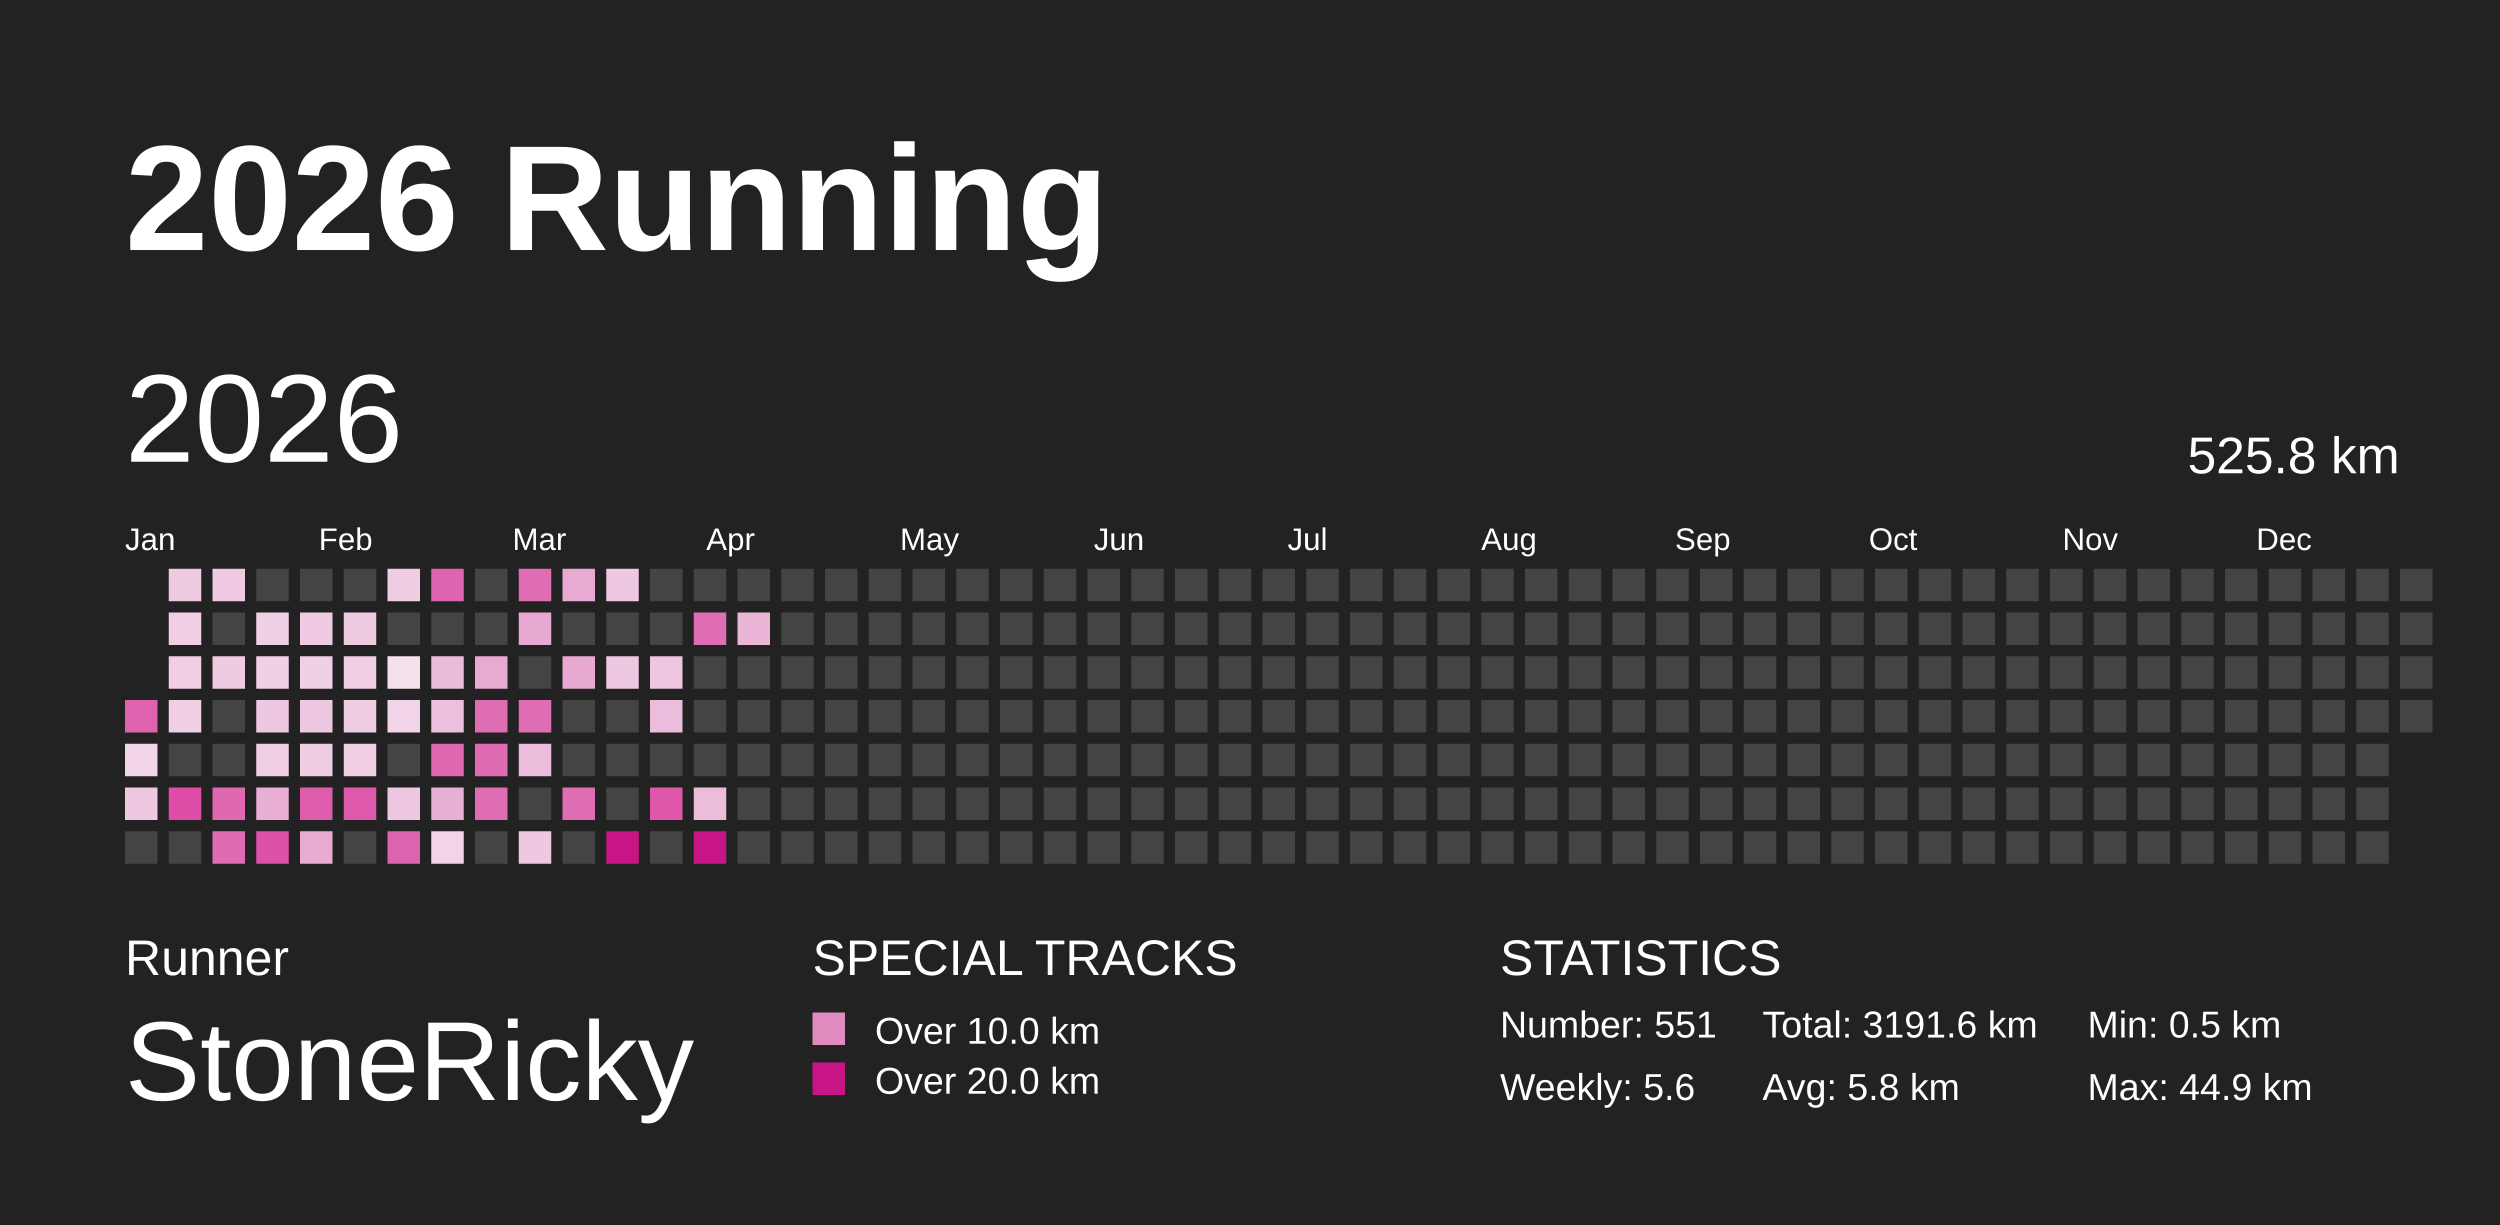
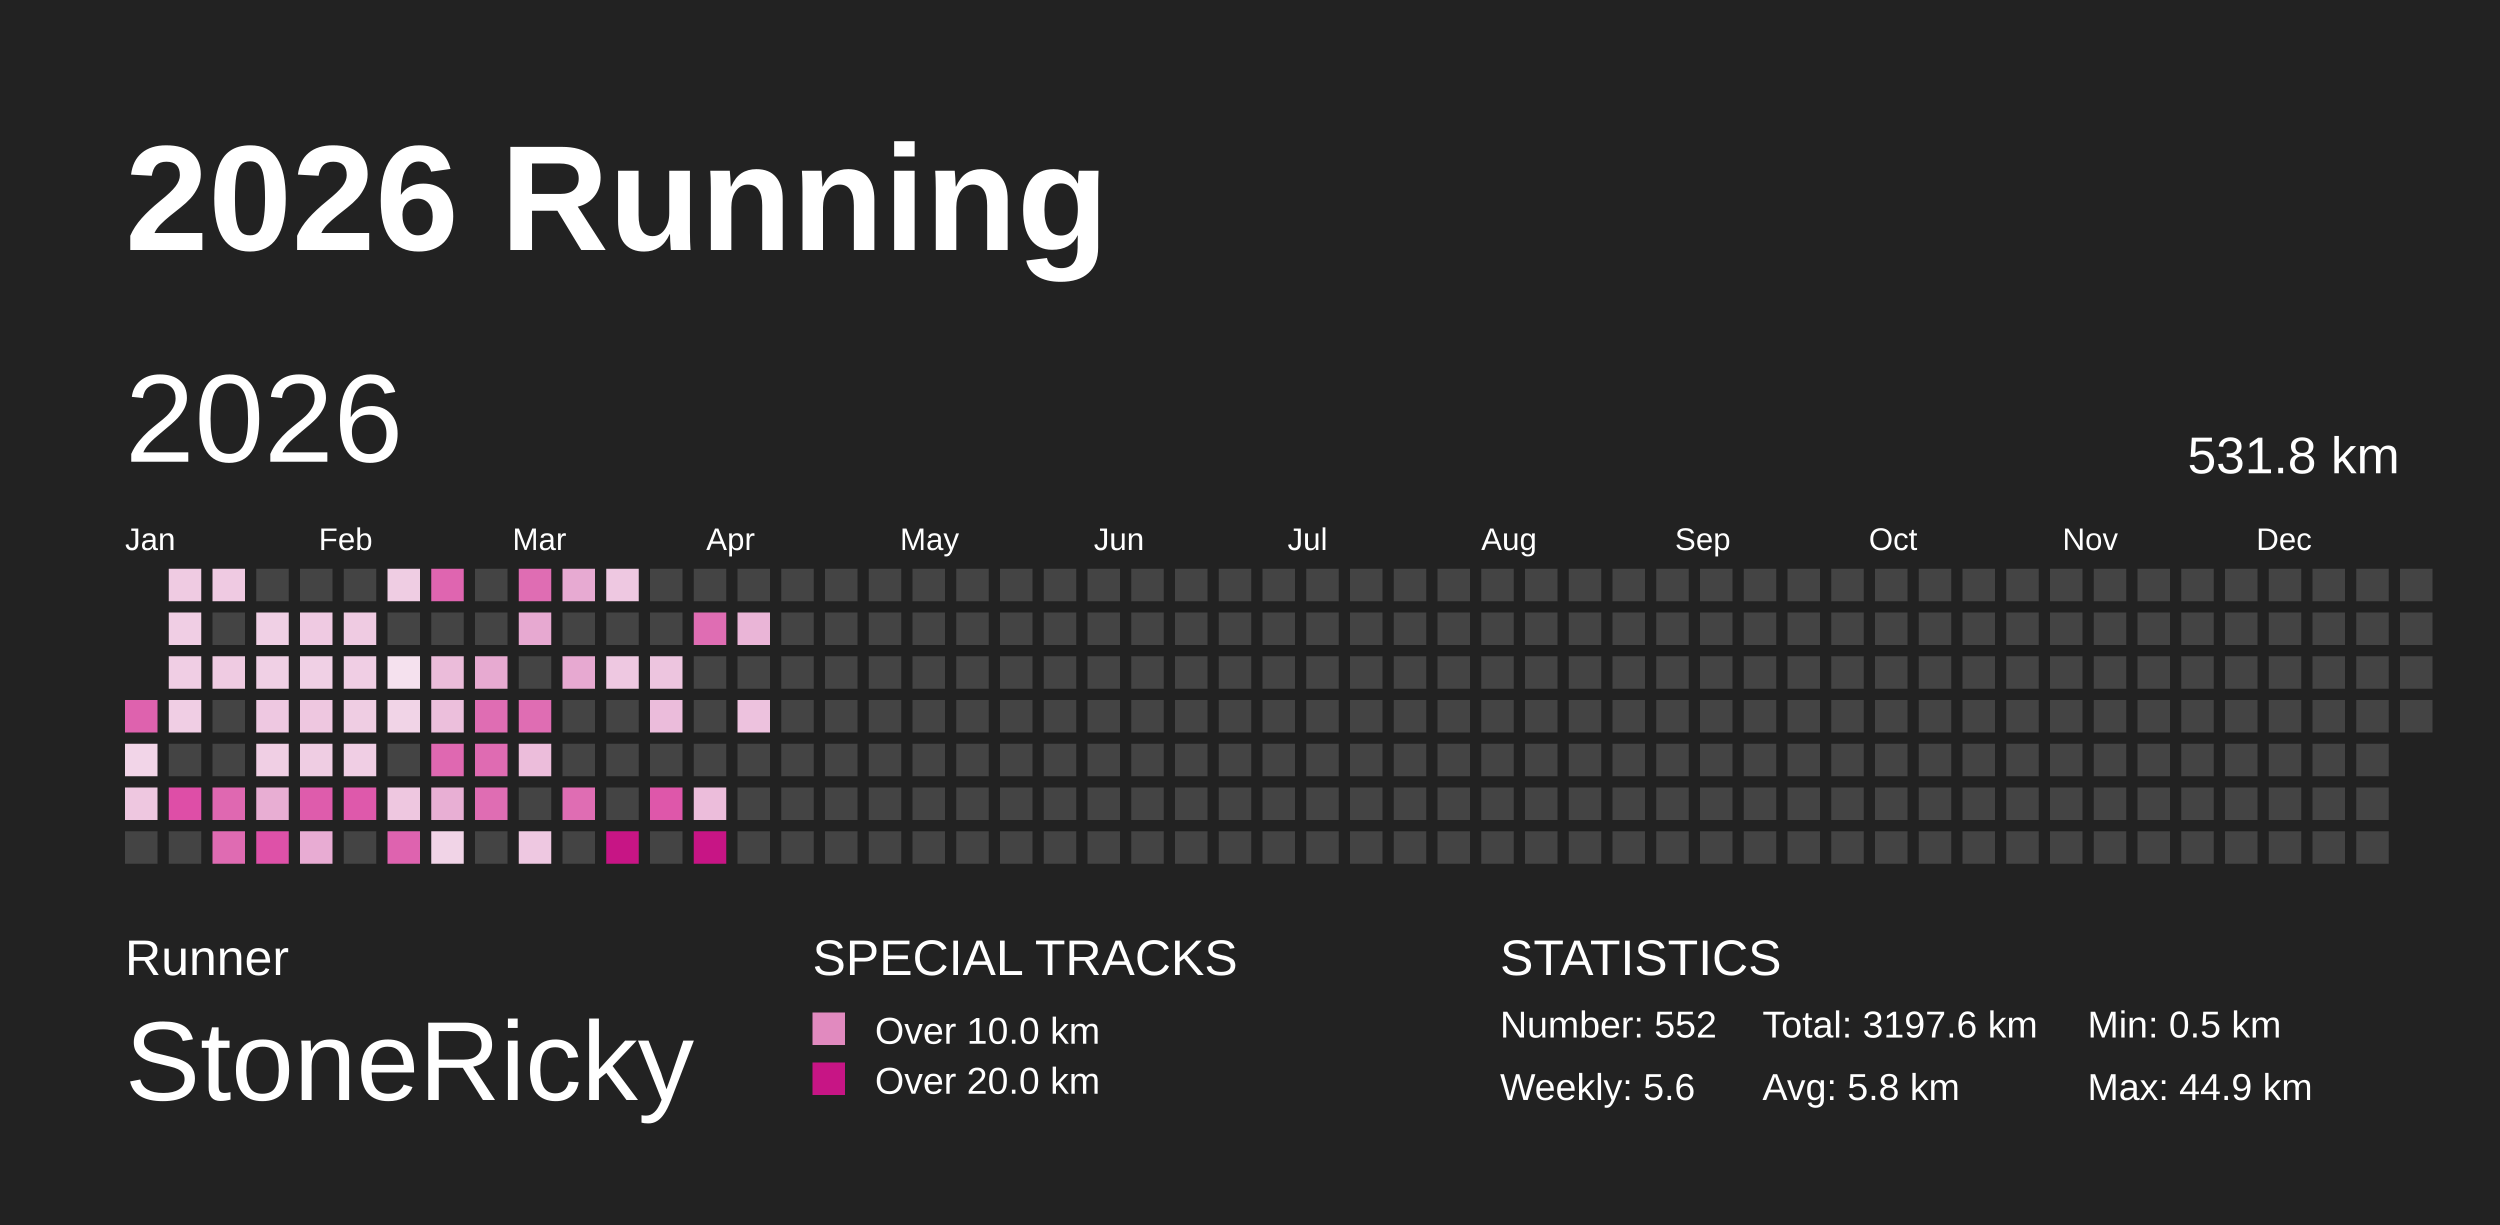
<svg xmlns="http://www.w3.org/2000/svg" baseProfile="full" height="98mm" version="1.1" viewBox="0,0,200,98" width="200mm">
  <defs />
  <rect fill="#222222" height="98" width="200" x="0" y="0" />
  <text fill="#FFFFFF" style="font-size:12px; font-family:Arial; font-weight:bold;" x="10" y="20">2026 Running</text>
  <text fill="#FFFFFF" style="font-size:4px; font-family:Arial" x="10" y="78">Runner</text>
  <text fill="#FFFFFF" style="font-size:9px; font-family:Arial" x="10" y="88">StoneRicky</text>
  <text fill="#FFFFFF" style="font-size:4px; font-family:Arial" x="65" y="78">SPECIAL TRACKS</text>
  <rect fill="#E18ABF" height="2.6" width="2.6" x="65" y="81" />
  <text fill="#FFFFFF" style="font-size:3px; font-family:Arial" x="70" y="83.5">Over 10.0 km</text>
  <rect fill="#C71585" height="2.6" width="2.6" x="65" y="85" />
  <text fill="#FFFFFF" style="font-size:3px; font-family:Arial" x="70" y="87.5">Over 20.0 km</text>
  <text fill="#FFFFFF" style="font-size:4px; font-family:Arial" x="120" y="78">STATISTICS</text>
-   <text fill="#FFFFFF" style="font-size:3px; font-family:Arial" x="120" y="83">Number: 551</text>
+   <text fill="#FFFFFF" style="font-size:3px; font-family:Arial" x="120" y="83">Number: 552</text>
  <text fill="#FFFFFF" style="font-size:3px; font-family:Arial" x="120" y="88">Weekly: 5.6</text>
-   <text fill="#FFFFFF" style="font-size:3px; font-family:Arial" x="141" y="83">Total: 3191.6 km</text>
+   <text fill="#FFFFFF" style="font-size:3px; font-family:Arial" x="141" y="83">Total: 3197.6 km</text>
  <text fill="#FFFFFF" style="font-size:3px; font-family:Arial" x="141" y="88">Avg: 5.8 km</text>
  <text fill="#FFFFFF" style="font-size:3px; font-family:Arial" x="167" y="83">Min: 0.5 km</text>
  <text fill="#FFFFFF" style="font-size:3px; font-family:Arial" x="167" y="88">Max: 44.9 km</text>
  <text dominant-baseline="hanging" fill="#FFFFFF" style="font-size:10.0px; font-family:Arial;" x="10" y="30">2026</text>
-   <text dominant-baseline="hanging" fill="#FFFFFF" style="font-size:4.125px; font-family:Arial;" x="175" y="35">525.8 km</text>
+   <text dominant-baseline="hanging" fill="#FFFFFF" style="font-size:4.125px; font-family:Arial;" x="175" y="35">531.8 km</text>
  <text fill="#FFFFFF" style="font-size:2.5px; font-family:Arial" x="10.0" y="44">Jan</text>
  <text fill="#FFFFFF" style="font-size:2.5px; font-family:Arial" x="25.5" y="44">Feb</text>
  <text fill="#FFFFFF" style="font-size:2.5px; font-family:Arial" x="41.0" y="44">Mar</text>
  <text fill="#FFFFFF" style="font-size:2.5px; font-family:Arial" x="56.5" y="44">Apr</text>
  <text fill="#FFFFFF" style="font-size:2.5px; font-family:Arial" x="72.0" y="44">May</text>
  <text fill="#FFFFFF" style="font-size:2.5px; font-family:Arial" x="87.5" y="44">Jun</text>
  <text fill="#FFFFFF" style="font-size:2.5px; font-family:Arial" x="103.0" y="44">Jul</text>
  <text fill="#FFFFFF" style="font-size:2.5px; font-family:Arial" x="118.5" y="44">Aug</text>
  <text fill="#FFFFFF" style="font-size:2.5px; font-family:Arial" x="134.0" y="44">Sep</text>
  <text fill="#FFFFFF" style="font-size:2.5px; font-family:Arial" x="149.5" y="44">Oct</text>
  <text fill="#FFFFFF" style="font-size:2.5px; font-family:Arial" x="165.0" y="44">Nov</text>
  <text fill="#FFFFFF" style="font-size:2.5px; font-family:Arial" x="180.5" y="44">Dec</text>
  <rect fill="#de62ae" height="2.6" width="2.6" x="10.0" y="56.0" />
  <rect fill="#f2d5e8" height="2.6" width="2.6" x="10.0" y="59.5" />
  <rect fill="#eec7e0" height="2.6" width="2.6" x="10.0" y="63.0" />
  <rect fill="#444444" height="2.6" width="2.6" x="10.0" y="66.5" />
  <rect fill="#efcbe2" height="2.6" width="2.6" x="13.5" y="45.5" />
  <rect fill="#f0cee4" height="2.6" width="2.6" x="13.5" y="49.0" />
  <rect fill="#f0cee4" height="2.6" width="2.6" x="13.5" y="52.5" />
  <rect fill="#f0cee4" height="2.6" width="2.6" x="13.5" y="56.0" />
  <rect fill="#444444" height="2.6" width="2.6" x="13.5" y="59.5" />
  <rect fill="#de4ea7" height="2.6" width="2.6" x="13.5" y="63.0" />
  <rect fill="#444444" height="2.6" width="2.6" x="13.5" y="66.5" />
  <rect fill="#efcae2" height="2.6" width="2.6" x="17.0" y="45.5" />
  <rect fill="#444444" height="2.6" width="2.6" x="17.0" y="49.0" />
  <rect fill="#efcbe2" height="2.6" width="2.6" x="17.0" y="52.5" />
  <rect fill="#444444" height="2.6" width="2.6" x="17.0" y="56.0" />
  <rect fill="#444444" height="2.6" width="2.6" x="17.0" y="59.5" />
  <rect fill="#df68b1" height="2.6" width="2.6" x="17.0" y="63.0" />
  <rect fill="#df6bb2" height="2.6" width="2.6" x="17.0" y="66.5" />
  <rect fill="#444444" height="2.6" width="2.6" x="20.5" y="45.5" />
  <rect fill="#f0d0e5" height="2.6" width="2.6" x="20.5" y="49.0" />
  <rect fill="#f0d0e5" height="2.6" width="2.6" x="20.5" y="52.5" />
  <rect fill="#eec8e1" height="2.6" width="2.6" x="20.5" y="56.0" />
  <rect fill="#f0cfe4" height="2.6" width="2.6" x="20.5" y="59.5" />
  <rect fill="#e8aed3" height="2.6" width="2.6" x="20.5" y="63.0" />
  <rect fill="#de51a8" height="2.6" width="2.6" x="20.5" y="66.5" />
  <rect fill="#444444" height="2.6" width="2.6" x="24.0" y="45.5" />
  <rect fill="#efcae2" height="2.6" width="2.6" x="24.0" y="49.0" />
  <rect fill="#f0d0e5" height="2.6" width="2.6" x="24.0" y="52.5" />
  <rect fill="#eec7e0" height="2.6" width="2.6" x="24.0" y="56.0" />
  <rect fill="#efcde3" height="2.6" width="2.6" x="24.0" y="59.5" />
  <rect fill="#de5cac" height="2.6" width="2.6" x="24.0" y="63.0" />
  <rect fill="#e8acd3" height="2.6" width="2.6" x="24.0" y="66.5" />
  <rect fill="#444444" height="2.6" width="2.6" x="27.5" y="45.5" />
  <rect fill="#efcbe2" height="2.6" width="2.6" x="27.5" y="49.0" />
  <rect fill="#f0cee4" height="2.6" width="2.6" x="27.5" y="52.5" />
  <rect fill="#efcde3" height="2.6" width="2.6" x="27.5" y="56.0" />
  <rect fill="#f0cee4" height="2.6" width="2.6" x="27.5" y="59.5" />
  <rect fill="#de59ab" height="2.6" width="2.6" x="27.5" y="63.0" />
  <rect fill="#444444" height="2.6" width="2.6" x="27.5" y="66.5" />
  <rect fill="#efcde3" height="2.6" width="2.6" x="31.0" y="45.5" />
  <rect fill="#444444" height="2.6" width="2.6" x="31.0" y="49.0" />
  <rect fill="#f5e1ee" height="2.6" width="2.6" x="31.0" y="52.5" />
  <rect fill="#f1d4e7" height="2.6" width="2.6" x="31.0" y="56.0" />
  <rect fill="#444444" height="2.6" width="2.6" x="31.0" y="59.5" />
  <rect fill="#eec7e0" height="2.6" width="2.6" x="31.0" y="63.0" />
  <rect fill="#de63af" height="2.6" width="2.6" x="31.0" y="66.5" />
  <rect fill="#df65b0" height="2.6" width="2.6" x="34.5" y="45.5" />
  <rect fill="#444444" height="2.6" width="2.6" x="34.5" y="49.0" />
  <rect fill="#ebbcda" height="2.6" width="2.6" x="34.5" y="52.5" />
  <rect fill="#ecbfdc" height="2.6" width="2.6" x="34.5" y="56.0" />
  <rect fill="#df68b1" height="2.6" width="2.6" x="34.5" y="59.5" />
  <rect fill="#e8afd4" height="2.6" width="2.6" x="34.5" y="63.0" />
  <rect fill="#f1d4e7" height="2.6" width="2.6" x="34.5" y="66.5" />
  <rect fill="#444444" height="2.6" width="2.6" x="38.0" y="45.5" />
  <rect fill="#444444" height="2.6" width="2.6" x="38.0" y="49.0" />
  <rect fill="#e7aad1" height="2.6" width="2.6" x="38.0" y="52.5" />
  <rect fill="#df6db3" height="2.6" width="2.6" x="38.0" y="56.0" />
  <rect fill="#df6bb2" height="2.6" width="2.6" x="38.0" y="59.5" />
  <rect fill="#df6db3" height="2.6" width="2.6" x="38.0" y="63.0" />
  <rect fill="#444444" height="2.6" width="2.6" x="38.0" y="66.5" />
  <rect fill="#df6db3" height="2.6" width="2.6" x="41.5" y="45.5" />
  <rect fill="#e7a9d1" height="2.6" width="2.6" x="41.5" y="49.0" />
  <rect fill="#444444" height="2.6" width="2.6" x="41.5" y="52.5" />
  <rect fill="#df6db3" height="2.6" width="2.6" x="41.5" y="56.0" />
  <rect fill="#ecbddb" height="2.6" width="2.6" x="41.5" y="59.5" />
  <rect fill="#444444" height="2.6" width="2.6" x="41.5" y="63.0" />
  <rect fill="#eec8e1" height="2.6" width="2.6" x="41.5" y="66.5" />
  <rect fill="#e7aad2" height="2.6" width="2.6" x="45.0" y="45.5" />
  <rect fill="#444444" height="2.6" width="2.6" x="45.0" y="49.0" />
  <rect fill="#e7a9d1" height="2.6" width="2.6" x="45.0" y="52.5" />
  <rect fill="#444444" height="2.6" width="2.6" x="45.0" y="56.0" />
  <rect fill="#444444" height="2.6" width="2.6" x="45.0" y="59.5" />
  <rect fill="#df6db3" height="2.6" width="2.6" x="45.0" y="63.0" />
  <rect fill="#444444" height="2.6" width="2.6" x="45.0" y="66.5" />
  <rect fill="#eec8e1" height="2.6" width="2.6" x="48.5" y="45.5" />
  <rect fill="#444444" height="2.6" width="2.6" x="48.5" y="49.0" />
  <rect fill="#eec8e1" height="2.6" width="2.6" x="48.5" y="52.5" />
  <rect fill="#444444" height="2.6" width="2.6" x="48.5" y="56.0" />
  <rect fill="#444444" height="2.6" width="2.6" x="48.5" y="59.5" />
  <rect fill="#444444" height="2.6" width="2.6" x="48.5" y="63.0" />
  <rect fill="#C71585" height="2.6" width="2.6" x="48.5" y="66.5" />
  <rect fill="#444444" height="2.6" width="2.6" x="52.0" y="45.5" />
  <rect fill="#444444" height="2.6" width="2.6" x="52.0" y="49.0" />
  <rect fill="#edc5df" height="2.6" width="2.6" x="52.0" y="52.5" />
  <rect fill="#ebbcdb" height="2.6" width="2.6" x="52.0" y="56.0" />
  <rect fill="#444444" height="2.6" width="2.6" x="52.0" y="59.5" />
  <rect fill="#de57aa" height="2.6" width="2.6" x="52.0" y="63.0" />
  <rect fill="#444444" height="2.6" width="2.6" x="52.0" y="66.5" />
  <rect fill="#444444" height="2.6" width="2.6" x="55.5" y="45.5" />
  <rect fill="#df6db3" height="2.6" width="2.6" x="55.5" y="49.0" />
  <rect fill="#444444" height="2.6" width="2.6" x="55.5" y="52.5" />
  <rect fill="#444444" height="2.6" width="2.6" x="55.5" y="56.0" />
  <rect fill="#444444" height="2.6" width="2.6" x="55.5" y="59.5" />
  <rect fill="#ecbddb" height="2.6" width="2.6" x="55.5" y="63.0" />
  <rect fill="#C71585" height="2.6" width="2.6" x="55.5" y="66.5" />
  <rect fill="#444444" height="2.6" width="2.6" x="59.0" y="45.5" />
  <rect fill="#eab5d7" height="2.6" width="2.6" x="59.0" y="49.0" />
  <rect fill="#444444" height="2.6" width="2.6" x="59.0" y="52.5" />
-   <rect fill="#444444" height="2.6" width="2.6" x="59.0" y="56.0" />
+   <rect fill="#edc2de" height="2.6" width="2.6" x="59.0" y="56.0" />
  <rect fill="#444444" height="2.6" width="2.6" x="59.0" y="59.5" />
  <rect fill="#444444" height="2.6" width="2.6" x="59.0" y="63.0" />
  <rect fill="#444444" height="2.6" width="2.6" x="59.0" y="66.5" />
  <rect fill="#444444" height="2.6" width="2.6" x="62.5" y="45.5" />
  <rect fill="#444444" height="2.6" width="2.6" x="62.5" y="49.0" />
  <rect fill="#444444" height="2.6" width="2.6" x="62.5" y="52.5" />
  <rect fill="#444444" height="2.6" width="2.6" x="62.5" y="56.0" />
  <rect fill="#444444" height="2.6" width="2.6" x="62.5" y="59.5" />
  <rect fill="#444444" height="2.6" width="2.6" x="62.5" y="63.0" />
  <rect fill="#444444" height="2.6" width="2.6" x="62.5" y="66.5" />
  <rect fill="#444444" height="2.6" width="2.6" x="66.0" y="45.5" />
  <rect fill="#444444" height="2.6" width="2.6" x="66.0" y="49.0" />
  <rect fill="#444444" height="2.6" width="2.6" x="66.0" y="52.5" />
  <rect fill="#444444" height="2.6" width="2.6" x="66.0" y="56.0" />
  <rect fill="#444444" height="2.6" width="2.6" x="66.0" y="59.5" />
  <rect fill="#444444" height="2.6" width="2.6" x="66.0" y="63.0" />
  <rect fill="#444444" height="2.6" width="2.6" x="66.0" y="66.5" />
  <rect fill="#444444" height="2.6" width="2.6" x="69.5" y="45.5" />
  <rect fill="#444444" height="2.6" width="2.6" x="69.5" y="49.0" />
  <rect fill="#444444" height="2.6" width="2.6" x="69.5" y="52.5" />
  <rect fill="#444444" height="2.6" width="2.6" x="69.5" y="56.0" />
  <rect fill="#444444" height="2.6" width="2.6" x="69.5" y="59.5" />
  <rect fill="#444444" height="2.6" width="2.6" x="69.5" y="63.0" />
  <rect fill="#444444" height="2.6" width="2.6" x="69.5" y="66.5" />
  <rect fill="#444444" height="2.6" width="2.6" x="73.0" y="45.5" />
  <rect fill="#444444" height="2.6" width="2.6" x="73.0" y="49.0" />
  <rect fill="#444444" height="2.6" width="2.6" x="73.0" y="52.5" />
  <rect fill="#444444" height="2.6" width="2.6" x="73.0" y="56.0" />
  <rect fill="#444444" height="2.6" width="2.6" x="73.0" y="59.5" />
  <rect fill="#444444" height="2.6" width="2.6" x="73.0" y="63.0" />
  <rect fill="#444444" height="2.6" width="2.6" x="73.0" y="66.5" />
  <rect fill="#444444" height="2.6" width="2.6" x="76.5" y="45.5" />
  <rect fill="#444444" height="2.6" width="2.6" x="76.5" y="49.0" />
  <rect fill="#444444" height="2.6" width="2.6" x="76.5" y="52.5" />
  <rect fill="#444444" height="2.6" width="2.6" x="76.5" y="56.0" />
  <rect fill="#444444" height="2.6" width="2.6" x="76.5" y="59.5" />
  <rect fill="#444444" height="2.6" width="2.6" x="76.5" y="63.0" />
  <rect fill="#444444" height="2.6" width="2.6" x="76.5" y="66.5" />
  <rect fill="#444444" height="2.6" width="2.6" x="80.0" y="45.5" />
  <rect fill="#444444" height="2.6" width="2.6" x="80.0" y="49.0" />
  <rect fill="#444444" height="2.6" width="2.6" x="80.0" y="52.5" />
  <rect fill="#444444" height="2.6" width="2.6" x="80.0" y="56.0" />
  <rect fill="#444444" height="2.6" width="2.6" x="80.0" y="59.5" />
  <rect fill="#444444" height="2.6" width="2.6" x="80.0" y="63.0" />
  <rect fill="#444444" height="2.6" width="2.6" x="80.0" y="66.5" />
  <rect fill="#444444" height="2.6" width="2.6" x="83.5" y="45.5" />
  <rect fill="#444444" height="2.6" width="2.6" x="83.5" y="49.0" />
  <rect fill="#444444" height="2.6" width="2.6" x="83.5" y="52.5" />
  <rect fill="#444444" height="2.6" width="2.6" x="83.5" y="56.0" />
  <rect fill="#444444" height="2.6" width="2.6" x="83.5" y="59.5" />
  <rect fill="#444444" height="2.6" width="2.6" x="83.5" y="63.0" />
  <rect fill="#444444" height="2.6" width="2.6" x="83.5" y="66.5" />
  <rect fill="#444444" height="2.6" width="2.6" x="87.0" y="45.5" />
  <rect fill="#444444" height="2.6" width="2.6" x="87.0" y="49.0" />
  <rect fill="#444444" height="2.6" width="2.6" x="87.0" y="52.5" />
  <rect fill="#444444" height="2.6" width="2.6" x="87.0" y="56.0" />
  <rect fill="#444444" height="2.6" width="2.6" x="87.0" y="59.5" />
  <rect fill="#444444" height="2.6" width="2.6" x="87.0" y="63.0" />
  <rect fill="#444444" height="2.6" width="2.6" x="87.0" y="66.5" />
  <rect fill="#444444" height="2.6" width="2.6" x="90.5" y="45.5" />
  <rect fill="#444444" height="2.6" width="2.6" x="90.5" y="49.0" />
  <rect fill="#444444" height="2.6" width="2.6" x="90.5" y="52.5" />
  <rect fill="#444444" height="2.6" width="2.6" x="90.5" y="56.0" />
  <rect fill="#444444" height="2.6" width="2.6" x="90.5" y="59.5" />
  <rect fill="#444444" height="2.6" width="2.6" x="90.5" y="63.0" />
  <rect fill="#444444" height="2.6" width="2.6" x="90.5" y="66.5" />
  <rect fill="#444444" height="2.6" width="2.6" x="94.0" y="45.5" />
  <rect fill="#444444" height="2.6" width="2.6" x="94.0" y="49.0" />
  <rect fill="#444444" height="2.6" width="2.6" x="94.0" y="52.5" />
  <rect fill="#444444" height="2.6" width="2.6" x="94.0" y="56.0" />
  <rect fill="#444444" height="2.6" width="2.6" x="94.0" y="59.5" />
  <rect fill="#444444" height="2.6" width="2.6" x="94.0" y="63.0" />
  <rect fill="#444444" height="2.6" width="2.6" x="94.0" y="66.5" />
  <rect fill="#444444" height="2.6" width="2.6" x="97.5" y="45.5" />
  <rect fill="#444444" height="2.6" width="2.6" x="97.5" y="49.0" />
  <rect fill="#444444" height="2.6" width="2.6" x="97.5" y="52.5" />
  <rect fill="#444444" height="2.6" width="2.6" x="97.5" y="56.0" />
  <rect fill="#444444" height="2.6" width="2.6" x="97.5" y="59.5" />
  <rect fill="#444444" height="2.6" width="2.6" x="97.5" y="63.0" />
  <rect fill="#444444" height="2.6" width="2.6" x="97.5" y="66.5" />
  <rect fill="#444444" height="2.6" width="2.6" x="101.0" y="45.5" />
  <rect fill="#444444" height="2.6" width="2.6" x="101.0" y="49.0" />
  <rect fill="#444444" height="2.6" width="2.6" x="101.0" y="52.5" />
  <rect fill="#444444" height="2.6" width="2.6" x="101.0" y="56.0" />
  <rect fill="#444444" height="2.6" width="2.6" x="101.0" y="59.5" />
  <rect fill="#444444" height="2.6" width="2.6" x="101.0" y="63.0" />
  <rect fill="#444444" height="2.6" width="2.6" x="101.0" y="66.5" />
  <rect fill="#444444" height="2.6" width="2.6" x="104.5" y="45.5" />
  <rect fill="#444444" height="2.6" width="2.6" x="104.5" y="49.0" />
  <rect fill="#444444" height="2.6" width="2.6" x="104.5" y="52.5" />
  <rect fill="#444444" height="2.6" width="2.6" x="104.5" y="56.0" />
  <rect fill="#444444" height="2.6" width="2.6" x="104.5" y="59.5" />
  <rect fill="#444444" height="2.6" width="2.6" x="104.5" y="63.0" />
  <rect fill="#444444" height="2.6" width="2.6" x="104.5" y="66.5" />
  <rect fill="#444444" height="2.6" width="2.6" x="108.0" y="45.5" />
  <rect fill="#444444" height="2.6" width="2.6" x="108.0" y="49.0" />
  <rect fill="#444444" height="2.6" width="2.6" x="108.0" y="52.5" />
  <rect fill="#444444" height="2.6" width="2.6" x="108.0" y="56.0" />
  <rect fill="#444444" height="2.6" width="2.6" x="108.0" y="59.5" />
  <rect fill="#444444" height="2.6" width="2.6" x="108.0" y="63.0" />
  <rect fill="#444444" height="2.6" width="2.6" x="108.0" y="66.5" />
  <rect fill="#444444" height="2.6" width="2.6" x="111.5" y="45.5" />
  <rect fill="#444444" height="2.6" width="2.6" x="111.5" y="49.0" />
  <rect fill="#444444" height="2.6" width="2.6" x="111.5" y="52.5" />
  <rect fill="#444444" height="2.6" width="2.6" x="111.5" y="56.0" />
  <rect fill="#444444" height="2.6" width="2.6" x="111.5" y="59.5" />
  <rect fill="#444444" height="2.6" width="2.6" x="111.5" y="63.0" />
  <rect fill="#444444" height="2.6" width="2.6" x="111.5" y="66.5" />
  <rect fill="#444444" height="2.6" width="2.6" x="115.0" y="45.5" />
  <rect fill="#444444" height="2.6" width="2.6" x="115.0" y="49.0" />
  <rect fill="#444444" height="2.6" width="2.6" x="115.0" y="52.5" />
  <rect fill="#444444" height="2.6" width="2.6" x="115.0" y="56.0" />
  <rect fill="#444444" height="2.6" width="2.6" x="115.0" y="59.5" />
  <rect fill="#444444" height="2.6" width="2.6" x="115.0" y="63.0" />
  <rect fill="#444444" height="2.6" width="2.6" x="115.0" y="66.5" />
  <rect fill="#444444" height="2.6" width="2.6" x="118.5" y="45.5" />
  <rect fill="#444444" height="2.6" width="2.6" x="118.5" y="49.0" />
  <rect fill="#444444" height="2.6" width="2.6" x="118.5" y="52.5" />
  <rect fill="#444444" height="2.6" width="2.6" x="118.5" y="56.0" />
  <rect fill="#444444" height="2.6" width="2.6" x="118.5" y="59.5" />
  <rect fill="#444444" height="2.6" width="2.6" x="118.5" y="63.0" />
  <rect fill="#444444" height="2.6" width="2.6" x="118.5" y="66.5" />
  <rect fill="#444444" height="2.6" width="2.6" x="122.0" y="45.5" />
  <rect fill="#444444" height="2.6" width="2.6" x="122.0" y="49.0" />
  <rect fill="#444444" height="2.6" width="2.6" x="122.0" y="52.5" />
  <rect fill="#444444" height="2.6" width="2.6" x="122.0" y="56.0" />
  <rect fill="#444444" height="2.6" width="2.6" x="122.0" y="59.5" />
  <rect fill="#444444" height="2.6" width="2.6" x="122.0" y="63.0" />
  <rect fill="#444444" height="2.6" width="2.6" x="122.0" y="66.5" />
  <rect fill="#444444" height="2.6" width="2.6" x="125.5" y="45.5" />
  <rect fill="#444444" height="2.6" width="2.6" x="125.5" y="49.0" />
  <rect fill="#444444" height="2.6" width="2.6" x="125.5" y="52.5" />
  <rect fill="#444444" height="2.6" width="2.6" x="125.5" y="56.0" />
  <rect fill="#444444" height="2.6" width="2.6" x="125.5" y="59.5" />
  <rect fill="#444444" height="2.6" width="2.6" x="125.5" y="63.0" />
  <rect fill="#444444" height="2.6" width="2.6" x="125.5" y="66.5" />
  <rect fill="#444444" height="2.6" width="2.6" x="129.0" y="45.5" />
  <rect fill="#444444" height="2.6" width="2.6" x="129.0" y="49.0" />
  <rect fill="#444444" height="2.6" width="2.6" x="129.0" y="52.5" />
  <rect fill="#444444" height="2.6" width="2.6" x="129.0" y="56.0" />
  <rect fill="#444444" height="2.6" width="2.6" x="129.0" y="59.5" />
  <rect fill="#444444" height="2.6" width="2.6" x="129.0" y="63.0" />
  <rect fill="#444444" height="2.6" width="2.6" x="129.0" y="66.5" />
  <rect fill="#444444" height="2.6" width="2.6" x="132.5" y="45.5" />
  <rect fill="#444444" height="2.6" width="2.6" x="132.5" y="49.0" />
  <rect fill="#444444" height="2.6" width="2.6" x="132.5" y="52.5" />
  <rect fill="#444444" height="2.6" width="2.6" x="132.5" y="56.0" />
  <rect fill="#444444" height="2.6" width="2.6" x="132.5" y="59.5" />
  <rect fill="#444444" height="2.6" width="2.6" x="132.5" y="63.0" />
  <rect fill="#444444" height="2.6" width="2.6" x="132.5" y="66.5" />
  <rect fill="#444444" height="2.6" width="2.6" x="136.0" y="45.5" />
  <rect fill="#444444" height="2.6" width="2.6" x="136.0" y="49.0" />
  <rect fill="#444444" height="2.6" width="2.6" x="136.0" y="52.5" />
  <rect fill="#444444" height="2.6" width="2.6" x="136.0" y="56.0" />
  <rect fill="#444444" height="2.6" width="2.6" x="136.0" y="59.5" />
  <rect fill="#444444" height="2.6" width="2.6" x="136.0" y="63.0" />
  <rect fill="#444444" height="2.6" width="2.6" x="136.0" y="66.5" />
  <rect fill="#444444" height="2.6" width="2.6" x="139.5" y="45.5" />
  <rect fill="#444444" height="2.6" width="2.6" x="139.5" y="49.0" />
  <rect fill="#444444" height="2.6" width="2.6" x="139.5" y="52.5" />
  <rect fill="#444444" height="2.6" width="2.6" x="139.5" y="56.0" />
  <rect fill="#444444" height="2.6" width="2.6" x="139.5" y="59.5" />
  <rect fill="#444444" height="2.6" width="2.6" x="139.5" y="63.0" />
  <rect fill="#444444" height="2.6" width="2.6" x="139.5" y="66.5" />
  <rect fill="#444444" height="2.6" width="2.6" x="143.0" y="45.5" />
  <rect fill="#444444" height="2.6" width="2.6" x="143.0" y="49.0" />
  <rect fill="#444444" height="2.6" width="2.6" x="143.0" y="52.5" />
  <rect fill="#444444" height="2.6" width="2.6" x="143.0" y="56.0" />
  <rect fill="#444444" height="2.6" width="2.6" x="143.0" y="59.5" />
  <rect fill="#444444" height="2.6" width="2.6" x="143.0" y="63.0" />
  <rect fill="#444444" height="2.6" width="2.6" x="143.0" y="66.5" />
  <rect fill="#444444" height="2.6" width="2.6" x="146.5" y="45.5" />
  <rect fill="#444444" height="2.6" width="2.6" x="146.5" y="49.0" />
  <rect fill="#444444" height="2.6" width="2.6" x="146.5" y="52.5" />
  <rect fill="#444444" height="2.6" width="2.6" x="146.5" y="56.0" />
  <rect fill="#444444" height="2.6" width="2.6" x="146.5" y="59.5" />
  <rect fill="#444444" height="2.6" width="2.6" x="146.5" y="63.0" />
  <rect fill="#444444" height="2.6" width="2.6" x="146.5" y="66.5" />
  <rect fill="#444444" height="2.6" width="2.6" x="150.0" y="45.5" />
  <rect fill="#444444" height="2.6" width="2.6" x="150.0" y="49.0" />
  <rect fill="#444444" height="2.6" width="2.6" x="150.0" y="52.5" />
  <rect fill="#444444" height="2.6" width="2.6" x="150.0" y="56.0" />
  <rect fill="#444444" height="2.6" width="2.6" x="150.0" y="59.5" />
  <rect fill="#444444" height="2.6" width="2.6" x="150.0" y="63.0" />
  <rect fill="#444444" height="2.6" width="2.6" x="150.0" y="66.5" />
  <rect fill="#444444" height="2.6" width="2.6" x="153.5" y="45.5" />
  <rect fill="#444444" height="2.6" width="2.6" x="153.5" y="49.0" />
  <rect fill="#444444" height="2.6" width="2.6" x="153.5" y="52.5" />
  <rect fill="#444444" height="2.6" width="2.6" x="153.5" y="56.0" />
  <rect fill="#444444" height="2.6" width="2.6" x="153.5" y="59.5" />
  <rect fill="#444444" height="2.6" width="2.6" x="153.5" y="63.0" />
  <rect fill="#444444" height="2.6" width="2.6" x="153.5" y="66.5" />
  <rect fill="#444444" height="2.6" width="2.6" x="157.0" y="45.5" />
  <rect fill="#444444" height="2.6" width="2.6" x="157.0" y="49.0" />
  <rect fill="#444444" height="2.6" width="2.6" x="157.0" y="52.5" />
  <rect fill="#444444" height="2.6" width="2.6" x="157.0" y="56.0" />
  <rect fill="#444444" height="2.6" width="2.6" x="157.0" y="59.5" />
  <rect fill="#444444" height="2.6" width="2.6" x="157.0" y="63.0" />
  <rect fill="#444444" height="2.6" width="2.6" x="157.0" y="66.5" />
  <rect fill="#444444" height="2.6" width="2.6" x="160.5" y="45.5" />
  <rect fill="#444444" height="2.6" width="2.6" x="160.5" y="49.0" />
  <rect fill="#444444" height="2.6" width="2.6" x="160.5" y="52.5" />
  <rect fill="#444444" height="2.6" width="2.6" x="160.5" y="56.0" />
  <rect fill="#444444" height="2.6" width="2.6" x="160.5" y="59.5" />
  <rect fill="#444444" height="2.6" width="2.6" x="160.5" y="63.0" />
  <rect fill="#444444" height="2.6" width="2.6" x="160.5" y="66.5" />
  <rect fill="#444444" height="2.6" width="2.6" x="164.0" y="45.5" />
  <rect fill="#444444" height="2.6" width="2.6" x="164.0" y="49.0" />
  <rect fill="#444444" height="2.6" width="2.6" x="164.0" y="52.5" />
  <rect fill="#444444" height="2.6" width="2.6" x="164.0" y="56.0" />
  <rect fill="#444444" height="2.6" width="2.6" x="164.0" y="59.5" />
  <rect fill="#444444" height="2.6" width="2.6" x="164.0" y="63.0" />
  <rect fill="#444444" height="2.6" width="2.6" x="164.0" y="66.5" />
  <rect fill="#444444" height="2.6" width="2.6" x="167.5" y="45.5" />
  <rect fill="#444444" height="2.6" width="2.6" x="167.5" y="49.0" />
  <rect fill="#444444" height="2.6" width="2.6" x="167.5" y="52.5" />
  <rect fill="#444444" height="2.6" width="2.6" x="167.5" y="56.0" />
  <rect fill="#444444" height="2.6" width="2.6" x="167.5" y="59.5" />
  <rect fill="#444444" height="2.6" width="2.6" x="167.5" y="63.0" />
  <rect fill="#444444" height="2.6" width="2.6" x="167.5" y="66.5" />
  <rect fill="#444444" height="2.6" width="2.6" x="171.0" y="45.5" />
  <rect fill="#444444" height="2.6" width="2.6" x="171.0" y="49.0" />
  <rect fill="#444444" height="2.6" width="2.6" x="171.0" y="52.5" />
  <rect fill="#444444" height="2.6" width="2.6" x="171.0" y="56.0" />
  <rect fill="#444444" height="2.6" width="2.6" x="171.0" y="59.5" />
  <rect fill="#444444" height="2.6" width="2.6" x="171.0" y="63.0" />
  <rect fill="#444444" height="2.6" width="2.6" x="171.0" y="66.5" />
  <rect fill="#444444" height="2.6" width="2.6" x="174.5" y="45.5" />
  <rect fill="#444444" height="2.6" width="2.6" x="174.5" y="49.0" />
  <rect fill="#444444" height="2.6" width="2.6" x="174.5" y="52.5" />
  <rect fill="#444444" height="2.6" width="2.6" x="174.5" y="56.0" />
  <rect fill="#444444" height="2.6" width="2.6" x="174.5" y="59.5" />
  <rect fill="#444444" height="2.6" width="2.6" x="174.5" y="63.0" />
  <rect fill="#444444" height="2.6" width="2.6" x="174.5" y="66.5" />
  <rect fill="#444444" height="2.6" width="2.6" x="178.0" y="45.5" />
  <rect fill="#444444" height="2.6" width="2.6" x="178.0" y="49.0" />
  <rect fill="#444444" height="2.6" width="2.6" x="178.0" y="52.5" />
  <rect fill="#444444" height="2.6" width="2.6" x="178.0" y="56.0" />
  <rect fill="#444444" height="2.6" width="2.6" x="178.0" y="59.5" />
  <rect fill="#444444" height="2.6" width="2.6" x="178.0" y="63.0" />
  <rect fill="#444444" height="2.6" width="2.6" x="178.0" y="66.5" />
  <rect fill="#444444" height="2.6" width="2.6" x="181.5" y="45.5" />
  <rect fill="#444444" height="2.6" width="2.6" x="181.5" y="49.0" />
  <rect fill="#444444" height="2.6" width="2.6" x="181.5" y="52.5" />
  <rect fill="#444444" height="2.6" width="2.6" x="181.5" y="56.0" />
  <rect fill="#444444" height="2.6" width="2.6" x="181.5" y="59.5" />
  <rect fill="#444444" height="2.6" width="2.6" x="181.5" y="63.0" />
  <rect fill="#444444" height="2.6" width="2.6" x="181.5" y="66.5" />
  <rect fill="#444444" height="2.6" width="2.6" x="185.0" y="45.5" />
  <rect fill="#444444" height="2.6" width="2.6" x="185.0" y="49.0" />
  <rect fill="#444444" height="2.6" width="2.6" x="185.0" y="52.5" />
  <rect fill="#444444" height="2.6" width="2.6" x="185.0" y="56.0" />
  <rect fill="#444444" height="2.6" width="2.6" x="185.0" y="59.5" />
  <rect fill="#444444" height="2.6" width="2.6" x="185.0" y="63.0" />
  <rect fill="#444444" height="2.6" width="2.6" x="185.0" y="66.5" />
  <rect fill="#444444" height="2.6" width="2.6" x="188.5" y="45.5" />
  <rect fill="#444444" height="2.6" width="2.6" x="188.5" y="49.0" />
  <rect fill="#444444" height="2.6" width="2.6" x="188.5" y="52.5" />
  <rect fill="#444444" height="2.6" width="2.6" x="188.5" y="56.0" />
  <rect fill="#444444" height="2.6" width="2.6" x="188.5" y="59.5" />
  <rect fill="#444444" height="2.6" width="2.6" x="188.5" y="63.0" />
  <rect fill="#444444" height="2.6" width="2.6" x="188.5" y="66.5" />
  <rect fill="#444444" height="2.6" width="2.6" x="192.0" y="45.5" />
  <rect fill="#444444" height="2.6" width="2.6" x="192.0" y="49.0" />
  <rect fill="#444444" height="2.6" width="2.6" x="192.0" y="52.5" />
  <rect fill="#444444" height="2.6" width="2.6" x="192.0" y="56.0" />
</svg>
